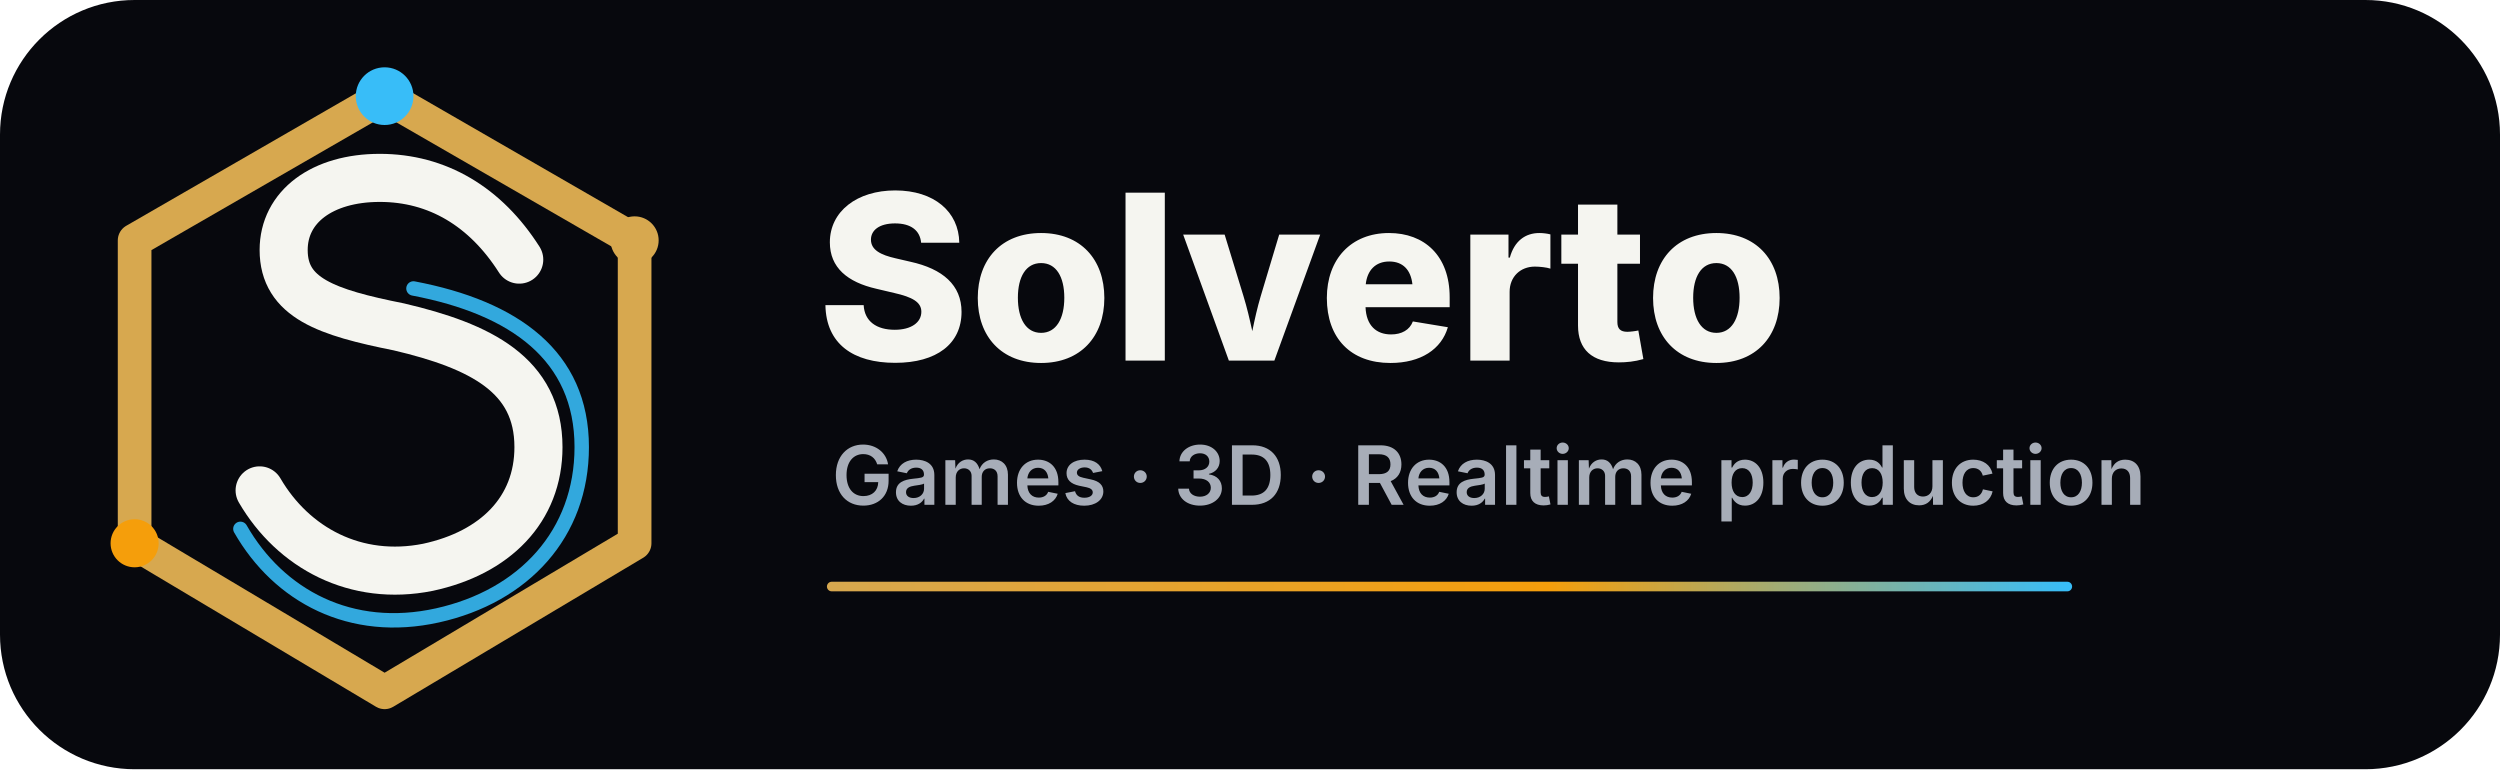
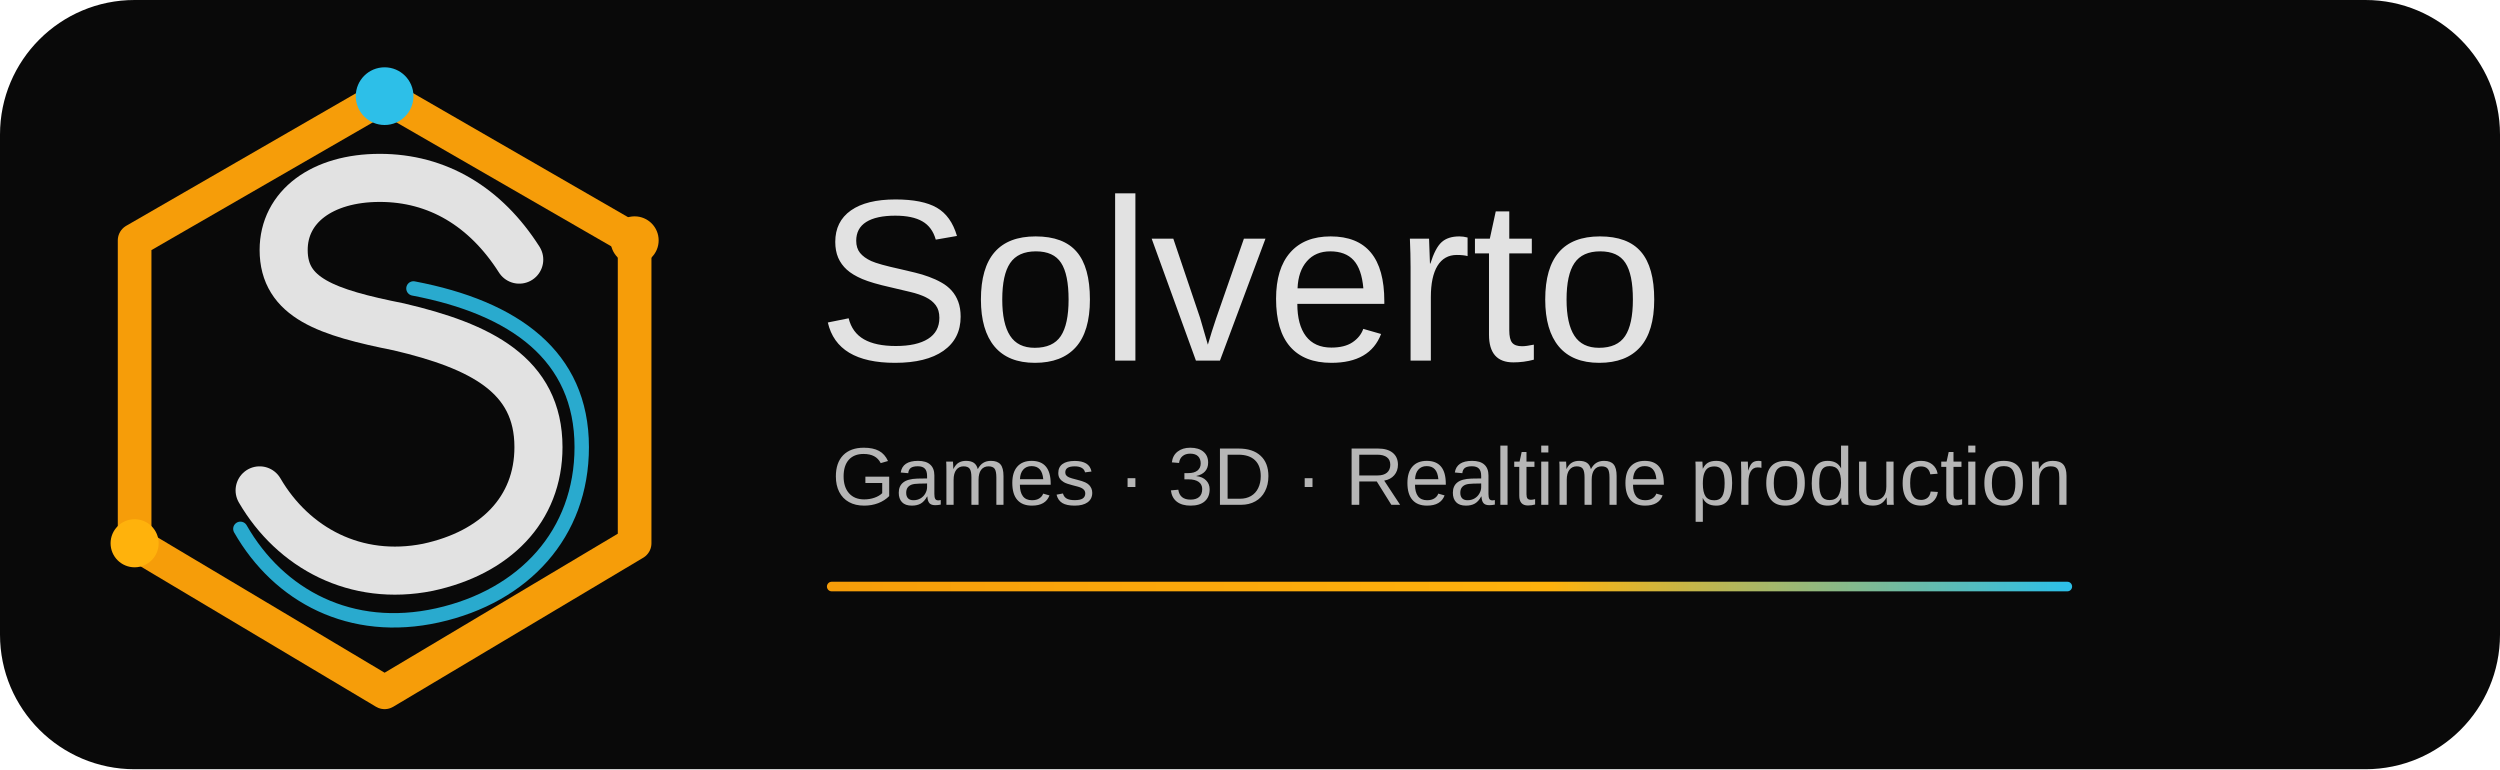
<svg xmlns="http://www.w3.org/2000/svg" width="520" height="160" viewBox="0 0 520 160" fill="none" role="img" aria-labelledby="title">
-   <rect width="520" height="160" rx="28" fill="#07080D" />
+   <rect width="520" height="160" rx="28" fill="#090909" />
  <g transform="translate(20 20)">
-     <path d="M60 0L112 30V93L60 124L8 93V30L60 0Z" stroke="#D7A84F" stroke-width="7" stroke-linejoin="round" />
-     <path d="M34 82C41 94 54 101 69 98C83 95 92 86 92 73C92 58 80 52 63 48C48 45 39 42 39 32C39 23 47 17 59 17C71 17 81 23 88 34" stroke="#F5F5F0" stroke-width="10" stroke-linecap="round" />
-     <path d="M30 90C38 104 53 112 71 108C89 104 101 91 101 73C101 54 87 44 66 40" stroke="#38BDF8" stroke-width="3" stroke-linecap="round" opacity="0.88" />
-     <circle cx="60" cy="0" r="6" fill="#38BDF8" />
-     <circle cx="112" cy="30" r="5" fill="#D7A84F" />
-     <circle cx="8" cy="93" r="5" fill="#F59E0B" />
+     <path d="M60 0L112 30V93L60 124L8 93V30L60 0Z" stroke="#F69D09" stroke-width="7" stroke-linejoin="round" />
+     <path d="M34 82C41 94 54 101 69 98C83 95 92 86 92 73C92 58 80 52 63 48C48 45 39 42 39 32C39 23 47 17 59 17C71 17 81 23 88 34" stroke="#E2E2E2" stroke-width="10" stroke-linecap="round" />
+     <path d="M30 90C38 104 53 112 71 108C89 104 101 91 101 73C101 54 87 44 66 40" stroke="#2DBFE8" stroke-width="3" stroke-linecap="round" opacity="0.88" />
+     <circle cx="60" cy="0" r="6" fill="#2DBFE8" />
+     <circle cx="112" cy="30" r="5" fill="#F69D09" />
+     <circle cx="8" cy="93" r="5" fill="#FFB20C" />
  </g>
-   <text x="170" y="75" fill="#F5F5F0" font-family="Inter, Arial, sans-serif" font-size="48" font-weight="800">Solverto</text>
-   <text x="173" y="105" fill="#A7ADB8" font-family="Inter, Arial, sans-serif" font-size="17" font-weight="600">Games · 3D · Realtime production</text>
+   <text x="170" y="75" fill="#E2E2E2" font-family="Arial, Helvetica, sans-serif" font-size="48" font-weight="400">Solverto</text>
+   <text x="173" y="105" fill="#B6B6B6" font-family="Arial, Helvetica, sans-serif" font-size="17" font-weight="400">Games · 3D · Realtime production</text>
  <path d="M173 122H430" stroke="url(#accent)" stroke-width="2" stroke-linecap="round" />
  <defs>
    <linearGradient id="accent" x1="173" y1="122" x2="430" y2="122" gradientUnits="userSpaceOnUse">
-       <stop stop-color="#D7A84F" />
-       <stop offset="0.58" stop-color="#F59E0B" />
-       <stop offset="1" stop-color="#38BDF8" />
+       <stop stop-color="#F69D09" />
+       <stop offset="0.58" stop-color="#FFB20C" />
+       <stop offset="1" stop-color="#2DBFE8" />
    </linearGradient>
  </defs>
</svg>
